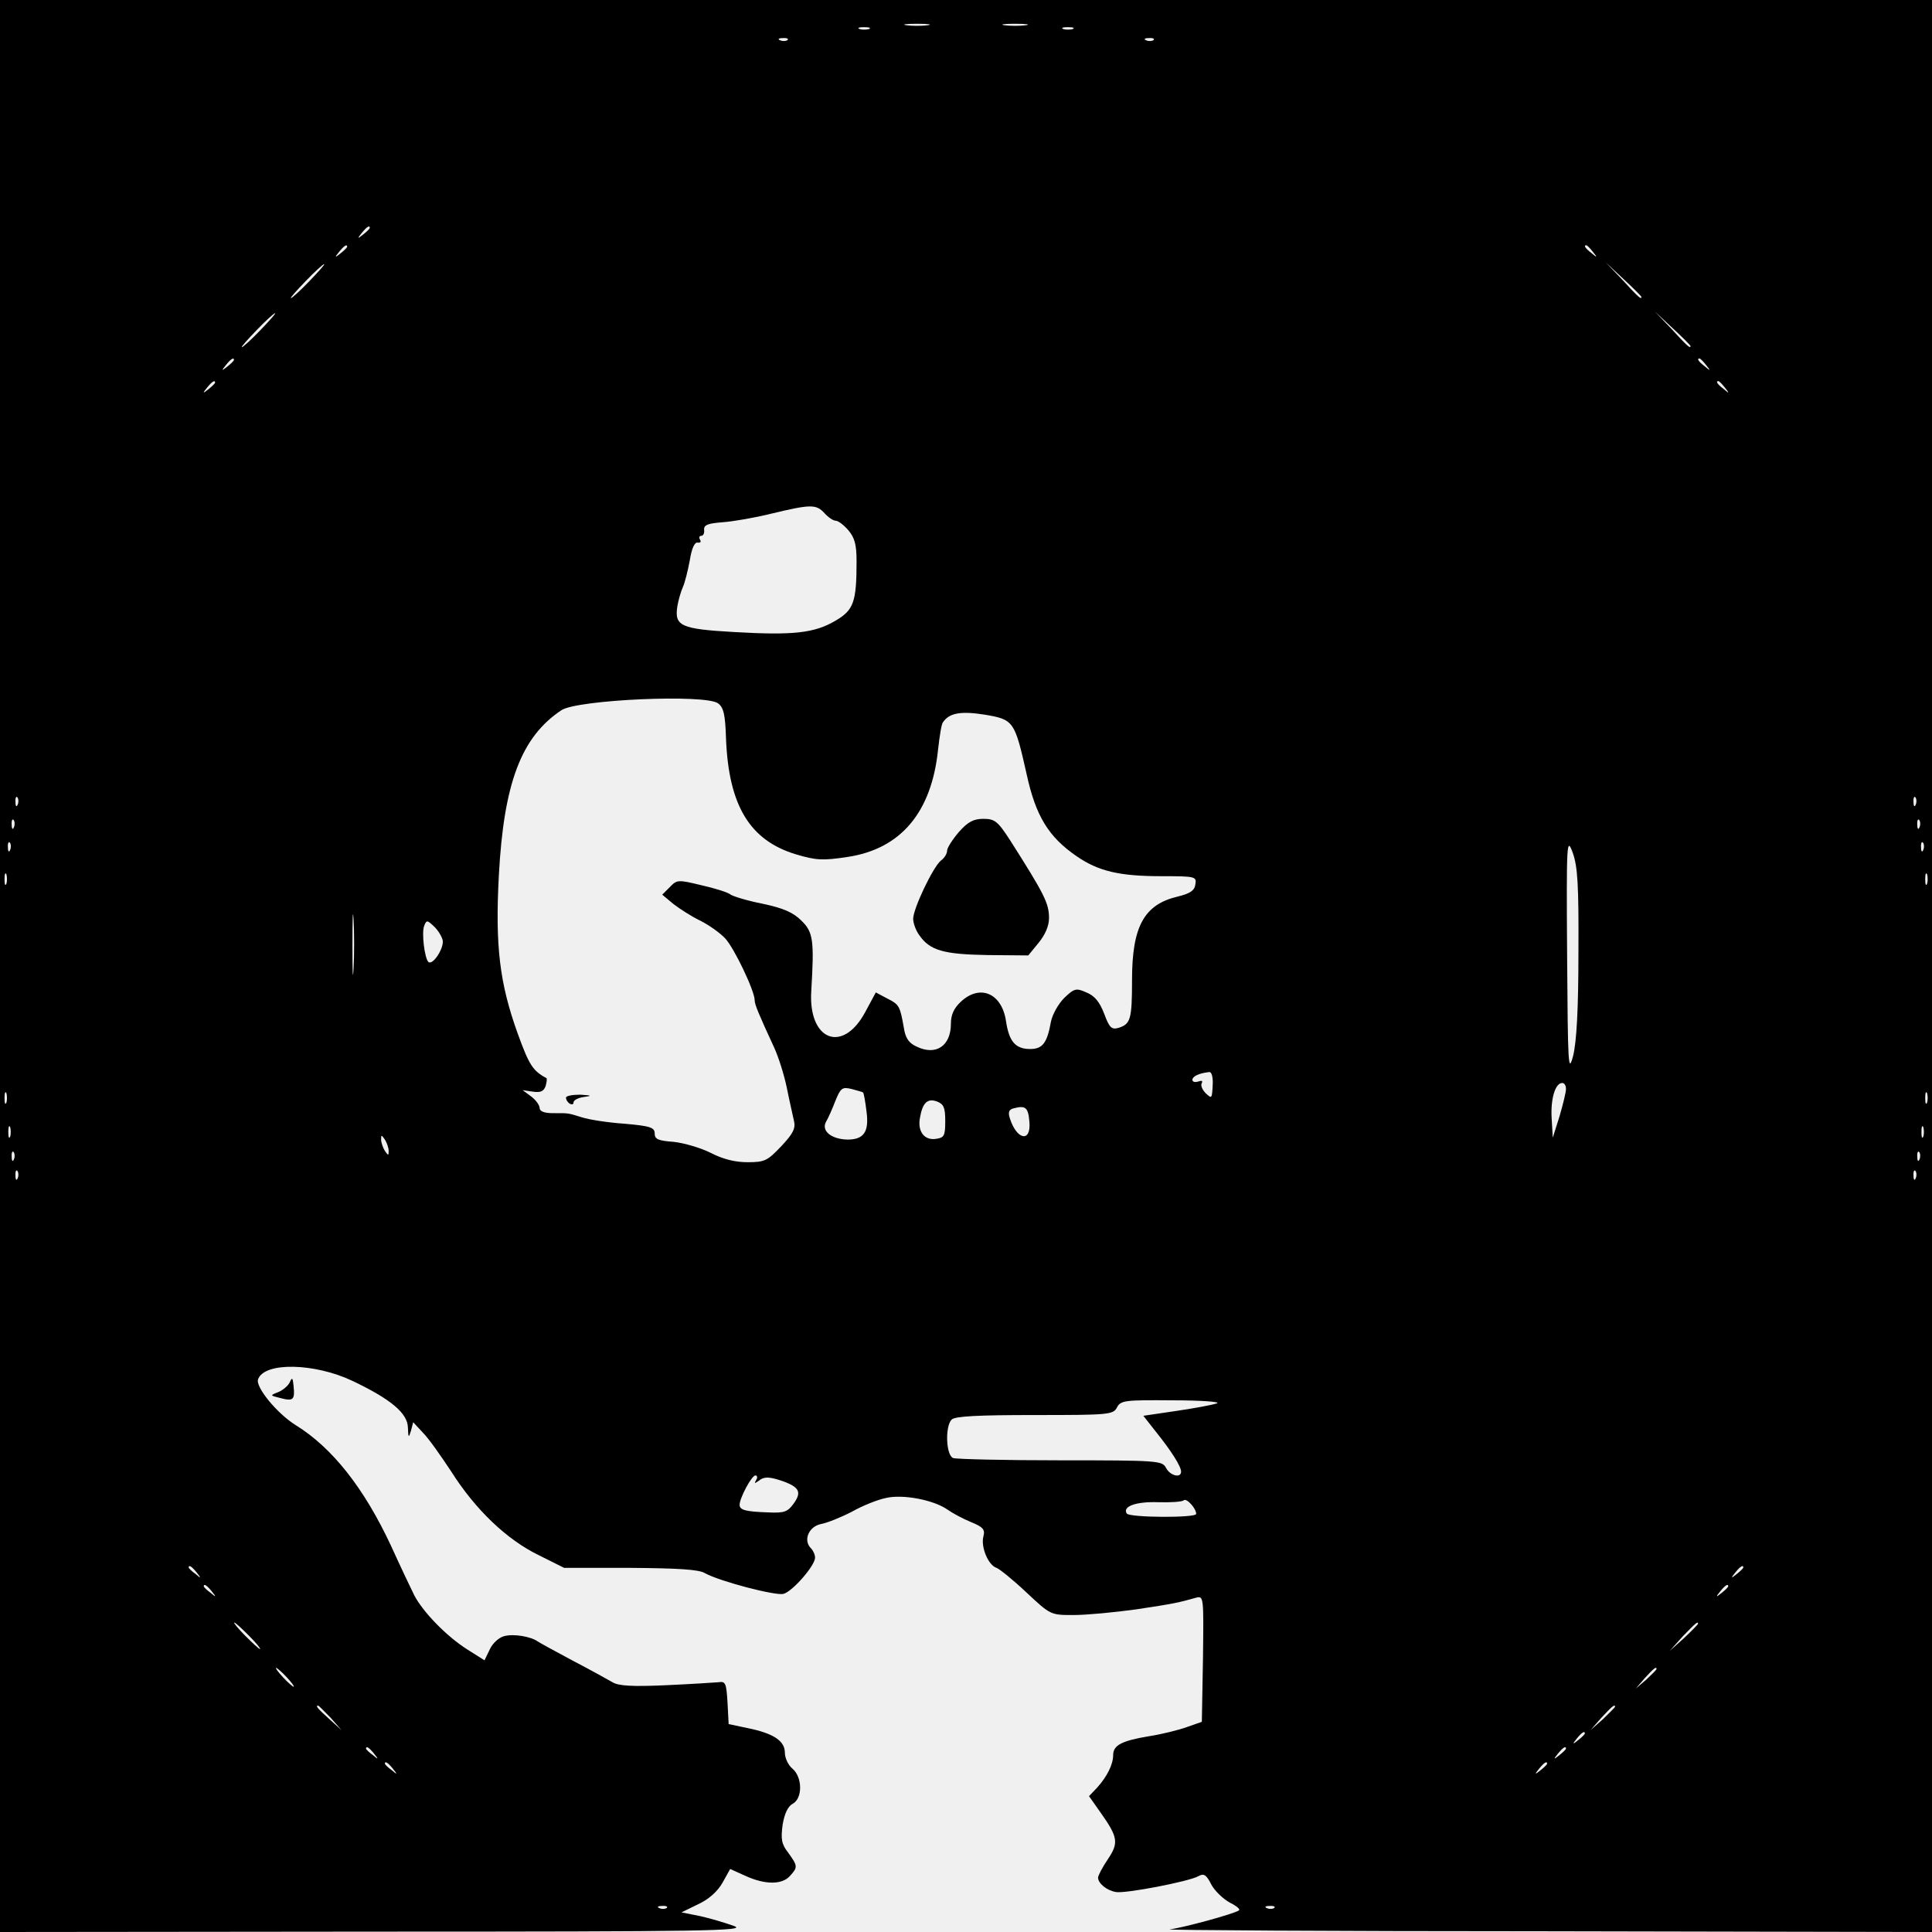
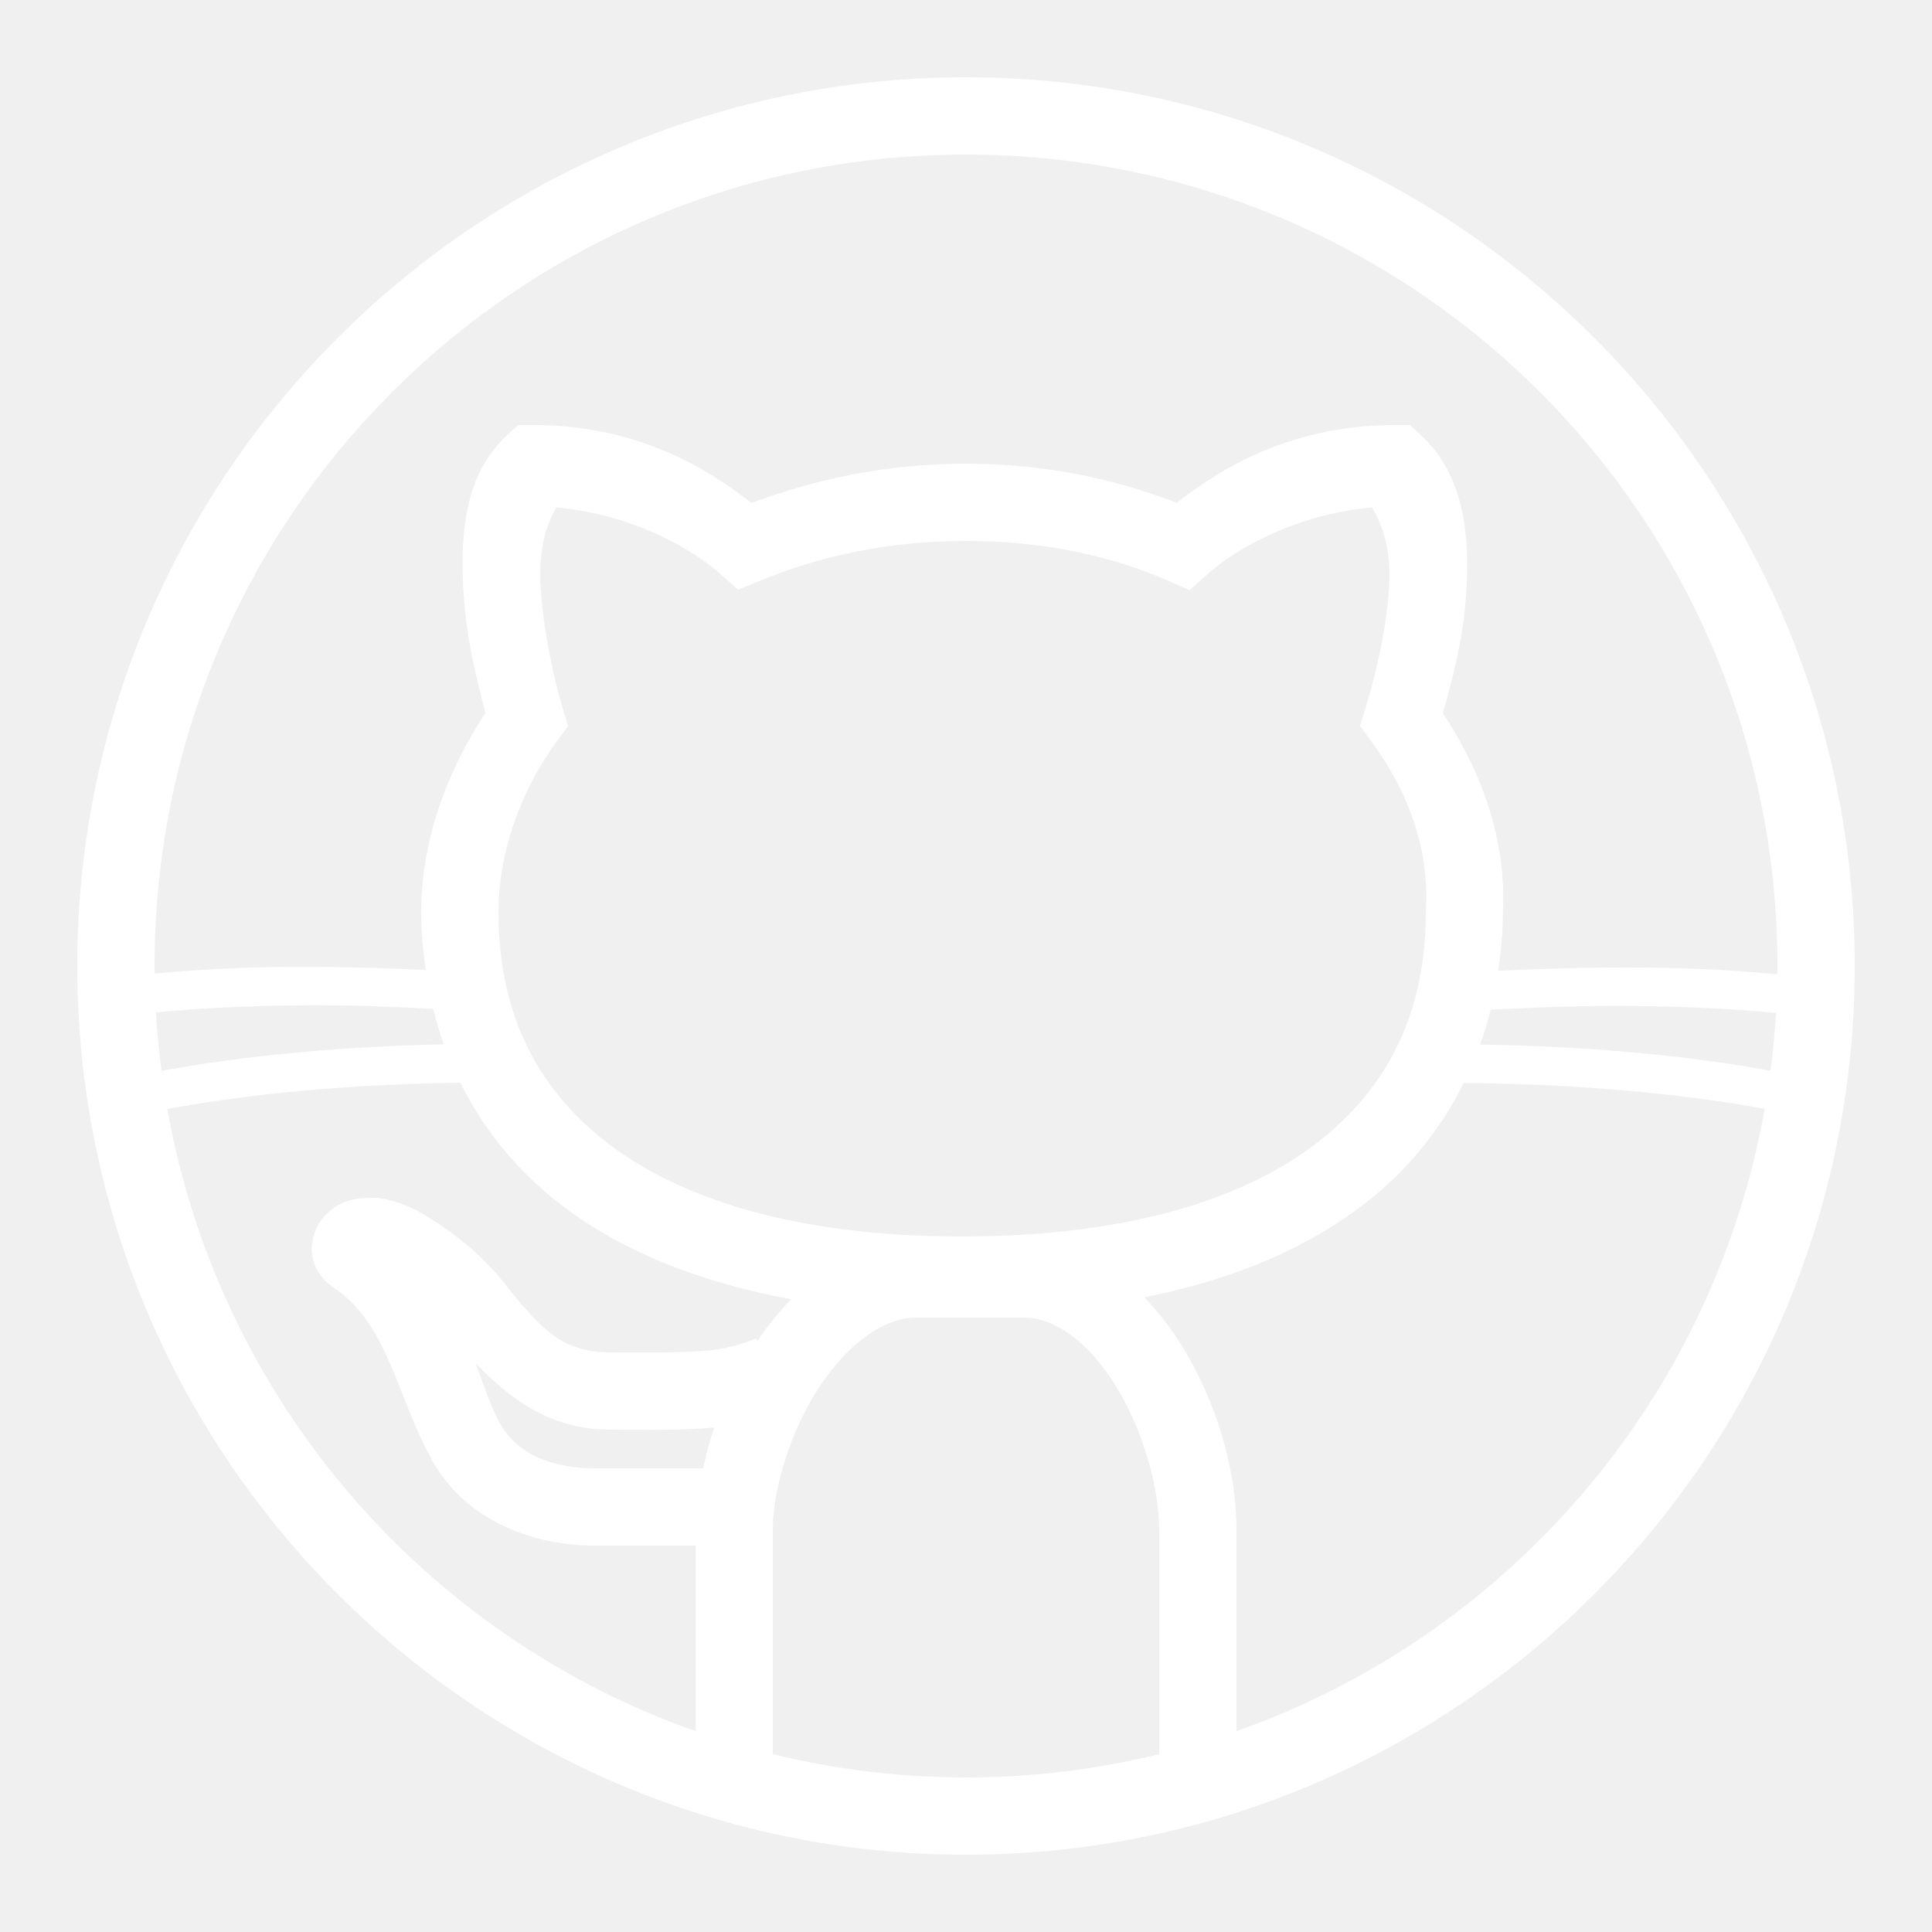
- <svg xmlns="http://www.w3.org/2000/svg" version="1.0" width="512pt" height="512pt" viewBox="0 0 512 512" preserveAspectRatio="xMidYMid meet">
-   <g transform="translate(0,512) scale(0.1,-0.1)" fill="#000000" stroke="none">
-     <path d="M0 2560 l0 -2560 993 1 c887 0 988 2 952 15 -22 8 -62 20 -89 26 l-50 10 45 22 c28 13 51 34 64 57 l20 36 40 -18 c52 -24 97 -24 118 -1 22 24 21 27 -4 62 -18 23 -20 36 -15 74 5 30 14 49 27 56 26 14 26 70 -1 93 -11 9 -20 28 -20 42 0 31 -29 51 -97 65 l-52 11 -3 57 c-3 50 -5 57 -23 54 -11 -1 -74 -5 -140 -8 -89 -4 -126 -2 -142 8 -12 7 -59 33 -105 57 -45 24 -87 47 -93 51 -18 13 -64 21 -89 14 -13 -3 -31 -19 -38 -35 l-14 -29 -46 29 c-55 35 -117 99 -140 143 -9 18 -37 77 -62 132 -71 152 -155 259 -252 319 -50 31 -108 102 -100 122 17 46 149 43 249 -4 103 -49 147 -86 148 -124 1 -27 2 -29 8 -9 l6 23 26 -28 c15 -15 48 -62 75 -103 64 -101 147 -180 231 -221 l68 -34 175 0 c125 -1 182 -4 198 -14 40 -22 186 -60 208 -55 24 6 84 75 84 96 0 8 -5 19 -11 25 -21 21 -6 57 26 64 17 3 54 18 83 33 28 16 69 32 89 36 45 11 127 -5 163 -30 14 -10 42 -25 64 -34 32 -13 37 -20 32 -38 -7 -28 13 -76 35 -83 8 -3 44 -32 79 -65 64 -60 64 -60 125 -60 34 0 108 7 166 15 100 15 113 18 159 31 20 5 20 2 18 -162 l-3 -167 -40 -14 c-22 -8 -67 -19 -99 -24 -73 -12 -96 -24 -96 -50 0 -25 -16 -57 -43 -87 l-21 -22 31 -44 c46 -65 48 -80 19 -123 -14 -21 -26 -43 -26 -49 0 -15 23 -34 47 -38 24 -5 195 28 219 42 14 8 21 4 34 -22 9 -17 31 -38 49 -48 18 -9 29 -18 24 -21 -16 -10 -149 -46 -183 -50 -19 -2 427 -5 992 -5 l1028 -2 0 2560 0 2560 -2560 0 -2560 0 0 -2560z m2458 2493 c-16 -2 -40 -2 -55 0 -16 2 -3 4 27 4 30 0 43 -2 28 -4z m260 0 c-16 -2 -40 -2 -55 0 -16 2 -3 4 27 4 30 0 43 -2 28 -4z m-415 -10 c-7 -2 -19 -2 -25 0 -7 3 -2 5 12 5 14 0 19 -2 13 -5z m540 0 c-7 -2 -19 -2 -25 0 -7 3 -2 5 12 5 14 0 19 -2 13 -5z m-756 -29 c-3 -3 -12 -4 -19 -1 -8 3 -5 6 6 6 11 1 17 -2 13 -5z m970 0 c-3 -3 -12 -4 -19 -1 -8 3 -5 6 6 6 11 1 17 -2 13 -5z m-2077 -498 c0 -2 -8 -10 -17 -17 -16 -13 -17 -12 -4 4 13 16 21 21 21 13z m-60 -50 c0 -2 -8 -10 -17 -17 -16 -13 -17 -12 -4 4 13 16 21 21 21 13z m3301 -13 c13 -16 12 -17 -3 -4 -17 13 -22 21 -14 21 2 0 10 -8 17 -17z m-3401 -78 c-24 -25 -46 -45 -49 -45 -3 0 15 20 39 45 24 25 46 45 49 45 3 0 -15 -20 -39 -45z m3530 -42 c0 -8 -9 0 -50 45 l-45 47 48 -45 c26 -24 47 -45 47 -47z m-3660 -88 c-24 -25 -46 -45 -49 -45 -3 0 15 20 39 45 24 25 46 45 49 45 3 0 -15 -20 -39 -45z m3790 -42 c0 -8 -9 0 -50 45 l-45 47 48 -45 c26 -24 47 -45 47 -47z m-3860 -37 c0 -2 -8 -10 -17 -17 -16 -13 -17 -12 -4 4 13 16 21 21 21 13z m3901 -13 c13 -16 12 -17 -3 -4 -17 13 -22 21 -14 21 2 0 10 -8 17 -17z m-3951 -47 c0 -2 -8 -10 -17 -17 -16 -13 -17 -12 -4 4 13 16 21 21 21 13z m4001 -13 c13 -16 12 -17 -3 -4 -17 13 -22 21 -14 21 2 0 10 -8 17 -17z m-2386 -333 c10 -11 23 -20 30 -20 6 0 21 -11 33 -25 17 -20 22 -38 22 -83 0 -108 -8 -129 -56 -157 -56 -33 -112 -39 -268 -30 -142 8 -159 16 -151 68 3 18 10 41 15 52 5 11 13 43 18 70 5 32 13 49 21 47 7 -1 10 2 6 8 -3 5 -2 10 3 10 6 0 9 7 8 16 -1 13 10 17 49 20 28 2 86 12 130 23 104 25 118 25 140 1z m-282 -504 c15 -11 19 -31 21 -93 7 -178 63 -270 185 -307 54 -16 71 -17 137 -7 141 21 223 118 240 285 4 35 9 68 13 72 17 25 48 30 111 20 77 -13 79 -17 111 -159 24 -110 58 -165 132 -216 58 -40 114 -53 225 -53 90 0 93 -1 90 -21 -2 -17 -14 -25 -47 -33 -89 -21 -121 -79 -121 -221 0 -105 -4 -117 -36 -127 -18 -5 -24 0 -38 38 -12 31 -25 47 -47 56 -27 12 -32 11 -59 -15 -15 -15 -31 -43 -35 -63 -10 -56 -22 -72 -55 -72 -39 0 -56 20 -64 74 -11 74 -69 99 -120 51 -18 -17 -26 -34 -26 -58 0 -59 -40 -86 -92 -60 -20 9 -29 23 -33 51 -10 56 -12 60 -44 76 l-30 16 -28 -52 c-60 -112 -152 -75 -143 57 8 133 5 155 -26 185 -22 22 -47 33 -103 45 -41 8 -80 20 -86 25 -6 5 -40 16 -76 24 -62 15 -65 15 -84 -5 l-20 -20 30 -25 c17 -13 48 -33 71 -44 22 -11 52 -32 66 -47 24 -26 78 -139 78 -164 0 -11 10 -35 52 -126 11 -24 26 -71 33 -105 7 -35 16 -74 19 -88 5 -20 -2 -34 -33 -67 -37 -39 -44 -43 -90 -43 -33 0 -65 8 -98 25 -26 13 -70 26 -98 29 -41 3 -50 7 -50 22 0 16 -11 20 -80 26 -44 3 -95 11 -113 17 -39 12 -34 11 -77 11 -23 0 -35 5 -35 14 0 7 -10 21 -22 30 l-23 17 27 -4 c21 -3 29 1 34 15 3 11 4 20 2 21 -36 19 -46 35 -76 118 -48 133 -60 232 -50 419 13 244 59 367 166 438 43 28 382 43 415 18z m-1856 -268 c-3 -8 -6 -5 -6 6 -1 11 2 17 5 13 3 -3 4 -12 1 -19z m5030 0 c-3 -8 -6 -5 -6 6 -1 11 2 17 5 13 3 -3 4 -12 1 -19z m-5040 -60 c-3 -8 -6 -5 -6 6 -1 11 2 17 5 13 3 -3 4 -12 1 -19z m5050 0 c-3 -8 -6 -5 -6 6 -1 11 2 17 5 13 3 -3 4 -12 1 -19z m-904 -333 c0 -152 -5 -236 -14 -273 -13 -49 -14 -26 -16 265 -2 305 -1 316 15 273 13 -37 16 -85 15 -265z m-4156 273 c-3 -8 -6 -5 -6 6 -1 11 2 17 5 13 3 -3 4 -12 1 -19z m5070 0 c-3 -8 -6 -5 -6 6 -1 11 2 17 5 13 3 -3 4 -12 1 -19z m-5080 -90 c-3 -7 -5 -2 -5 12 0 14 2 19 5 13 2 -7 2 -19 0 -25z m5090 0 c-3 -7 -5 -2 -5 12 0 14 2 19 5 13 2 -7 2 -19 0 -25z m-4170 -225 c-2 -37 -3 -9 -3 62 0 72 1 102 3 68 2 -34 2 -93 0 -130z m236 76 c5 -20 -26 -69 -38 -58 -10 11 -18 77 -11 95 6 16 8 16 25 0 11 -10 21 -26 24 -37z m2041 -379 c-2 -43 -2 -43 -20 -26 -8 9 -13 20 -9 26 3 6 -1 7 -9 4 -9 -3 -16 -1 -16 4 0 10 18 18 45 21 6 0 9 -12 9 -29z m936 -16 c0 -9 -8 -41 -17 -72 l-18 -57 -3 52 c-3 52 10 93 28 93 6 0 10 -7 10 -16z m-1863 -9 c2 -1 6 -23 9 -48 8 -56 -6 -77 -50 -77 -43 1 -70 23 -57 47 6 10 17 35 25 56 14 34 18 37 43 31 15 -4 29 -8 30 -9z m-2270 -27 c-3 -7 -5 -2 -5 12 0 14 2 19 5 13 2 -7 2 -19 0 -25z m5090 0 c-3 -7 -5 -2 -5 12 0 14 2 19 5 13 2 -7 2 -19 0 -25z m-2602 -49 c0 -39 -3 -44 -24 -47 -31 -5 -50 19 -43 56 7 40 20 52 45 43 18 -7 22 -16 22 -52z m223 -2 c5 -56 -34 -48 -52 10 -5 16 -2 23 11 26 31 8 38 2 41 -36z m-2701 -39 c-3 -7 -5 -2 -5 12 0 14 2 19 5 13 2 -7 2 -19 0 -25z m5070 0 c-3 -7 -5 -2 -5 12 0 14 2 19 5 13 2 -7 2 -19 0 -25z m-4067 -38 c0 -13 -1 -13 -10 0 -5 8 -10 22 -10 30 0 13 1 13 10 0 5 -8 10 -22 10 -30z m-993 -22 c-3 -8 -6 -5 -6 6 -1 11 2 17 5 13 3 -3 4 -12 1 -19z m5050 0 c-3 -8 -6 -5 -6 6 -1 11 2 17 5 13 3 -3 4 -12 1 -19z m-5040 -50 c-3 -8 -6 -5 -6 6 -1 11 2 17 5 13 3 -3 4 -12 1 -19z m5030 0 c-3 -8 -6 -5 -6 6 -1 11 2 17 5 13 3 -3 4 -12 1 -19z m-1852 -597 c-11 -4 -59 -13 -107 -20 l-88 -13 33 -42 c41 -51 67 -92 67 -106 0 -18 -29 -11 -40 10 -10 19 -21 20 -280 20 -147 0 -275 3 -284 6 -19 7 -22 84 -4 102 9 9 71 12 220 12 197 0 208 1 218 20 10 19 21 20 148 19 76 0 128 -4 117 -8z m-1221 -203 c-6 -10 -4 -10 7 -2 15 12 30 11 71 -4 37 -15 42 -28 21 -57 -16 -22 -25 -25 -68 -23 -58 2 -75 6 -75 20 0 18 32 78 42 78 5 0 6 -6 2 -12z m1166 -90 c0 -11 -177 -10 -184 1 -12 19 25 32 83 30 34 -1 64 1 68 5 7 7 33 -21 33 -36z m-2649 -155 c13 -16 12 -17 -3 -4 -10 7 -18 15 -18 17 0 8 8 3 21 -13z m4099 13 c0 -2 -8 -10 -17 -17 -16 -13 -17 -12 -4 4 13 16 21 21 21 13z m-4059 -63 c13 -16 12 -17 -3 -4 -10 7 -18 15 -18 17 0 8 8 3 21 -13z m4019 13 c0 -2 -8 -10 -17 -17 -16 -13 -17 -12 -4 4 13 16 21 21 21 13z m-3920 -131 c19 -19 32 -35 29 -35 -3 0 -20 16 -39 35 -19 19 -32 35 -29 35 3 0 20 -16 39 -35z m3840 32 c0 -2 -17 -19 -37 -38 l-38 -34 34 38 c33 34 41 42 41 34z m-3740 -142 c13 -14 21 -25 18 -25 -2 0 -15 11 -28 25 -13 14 -21 25 -18 25 2 0 15 -11 28 -25z m3630 22 c0 -2 -12 -14 -27 -28 l-28 -24 24 28 c23 25 31 32 31 24z m-3514 -129 l29 -33 -32 29 c-31 28 -38 36 -30 36 2 0 16 -15 33 -32z m3404 29 c0 -2 -15 -16 -32 -33 l-33 -29 29 33 c28 30 36 37 36 29z m-80 -71 c0 -2 -8 -10 -17 -17 -16 -13 -17 -12 -4 4 13 16 21 21 21 13z m-3209 -53 c13 -16 12 -17 -3 -4 -10 7 -18 15 -18 17 0 8 8 3 21 -13z m3159 13 c0 -2 -8 -10 -17 -17 -16 -13 -17 -12 -4 4 13 16 21 21 21 13z m-3109 -53 c13 -16 12 -17 -3 -4 -10 7 -18 15 -18 17 0 8 8 3 21 -13z m3059 13 c0 -2 -8 -10 -17 -17 -16 -13 -17 -12 -4 4 13 16 21 21 21 13z m-2333 -382 c-3 -3 -12 -4 -19 -1 -8 3 -5 6 6 6 11 1 17 -2 13 -5z m1610 0 c-3 -3 -12 -4 -19 -1 -8 3 -5 6 6 6 11 1 17 -2 13 -5z" />
-     <path d="M2541 2915 c-17 -20 -31 -42 -31 -49 0 -8 -7 -20 -17 -27 -21 -18 -73 -127 -73 -154 0 -11 7 -31 16 -43 28 -41 65 -51 180 -53 l109 -1 27 33 c18 22 28 45 28 66 0 39 -12 63 -103 206 -33 51 -41 57 -71 57 -26 0 -41 -8 -65 -35z" />
-     <path d="M1500 2211 c0 -6 5 -13 10 -16 6 -3 10 -2 10 4 0 5 12 12 28 14 22 3 20 4 -10 6 -21 0 -38 -3 -38 -8z" />
-     <path d="M768 1457 c-4 -9 -18 -21 -30 -26 -23 -9 -23 -9 5 -16 34 -9 39 -5 35 32 -2 22 -4 24 -10 10z" />
+ <svg xmlns="http://www.w3.org/2000/svg" version="1.1" viewBox="0 0 224 224" width="50px" height="50px">
+   <g fill="none" fill-rule="nonzero" stroke="none" stroke-width="1" stroke-linecap="butt" stroke-linejoin="miter" stroke-miterlimit="10" stroke-dasharray="" stroke-dashoffset="0" font-family="none" font-weight="none" font-size="none" text-anchor="none" style="mix-blend-mode: normal">
+     <path d="M0,224v-224h224v224z" fill="none" />
+     <g fill="#ffffff">
+       <path d="M112,8.96c-56.845,0 -103.04,46.195 -103.04,103.04c0,56.845 46.195,103.04 103.04,103.04c56.845,0 103.04,-46.195 103.04,-103.04c0,-56.845 -46.195,-103.04 -103.04,-103.04zM112,17.92c52.001,0 94.08,42.079 94.08,94.08c0,0.32 -0.023,0.635 -0.026,0.954c-2.865,-0.264 -6.176,-0.516 -10.386,-0.665c-5.953,-0.211 -13.456,-0.15 -21.962,0.271c0.315,-2.197 0.537,-4.425 0.542,-6.711c0.434,-8.389 -2.383,-16.238 -6.965,-23.17c1.107,-3.825 2.405,-8.691 2.73,-14.21c0.37,-6.291 -0.173,-13.267 -5.224,-17.981l-1.295,-1.208h-1.768c-12.02,0 -20.248,5.032 -25.279,9.021c-7.264,-2.812 -15.433,-4.541 -24.448,-4.541c-9.066,0 -17.313,1.754 -24.876,4.559c-5.028,-3.991 -13.263,-9.039 -25.296,-9.039h-1.759l-1.295,1.199c-4.92,4.568 -5.373,11.353 -5.066,17.614c0.271,5.521 1.494,10.541 2.581,14.551c-4.659,7.068 -7.455,15.119 -7.455,23.082c0,2.292 0.213,4.527 0.525,6.729c-8.09,-0.375 -15.301,-0.448 -21.026,-0.245c-4.21,0.149 -7.521,0.398 -10.386,0.665c-0.003,-0.293 -0.026,-0.582 -0.026,-0.875c0,-52.001 42.079,-94.08 94.08,-94.08zM64.496,58.826c9.039,0.857 15.839,4.893 18.988,7.691l2.1,1.855l2.59,-1.059c7.085,-2.917 14.987,-4.594 23.826,-4.594c8.839,0 16.744,1.685 23.293,4.55l2.625,1.155l2.144,-1.907c3.149,-2.8 9.961,-6.837 19.005,-7.691c1.202,1.994 2.247,4.829 1.995,9.117c-0.302,5.133 -1.675,10.724 -2.712,14.044l-0.674,2.161l1.339,1.829c4.433,6.045 6.693,12.587 6.309,19.504l-0.009,0.122v0.122c0,11.18 -4.026,20.127 -12.6,26.758c-8.574,6.63 -22.11,10.876 -41.16,10.876c-19.05,0 -32.595,-4.246 -41.169,-10.876c-8.574,-6.63 -12.591,-15.578 -12.591,-26.758c0,-6.562 2.37,-13.781 6.746,-19.749l1.312,-1.785l-0.63,-2.126c-1.038,-3.53 -2.311,-9.248 -2.564,-14.411c-0.211,-4.295 0.806,-7.009 1.837,-8.829zM39.804,116.576c3.166,0.04 6.795,0.211 10.43,0.394c0.347,1.397 0.743,2.771 1.225,4.112c-14.817,0.312 -25.902,1.802 -32.734,3.08c-0.289,-2.242 -0.519,-4.502 -0.647,-6.79c5.049,-0.479 12.167,-0.918 21.726,-0.796zM184.196,116.646c9.553,-0.121 16.668,0.318 21.718,0.796c-0.128,2.256 -0.355,4.484 -0.639,6.694c-7.076,-1.298 -18.46,-2.788 -33.661,-3.027c0.472,-1.315 0.865,-2.666 1.208,-4.034c4.01,-0.215 7.922,-0.385 11.375,-0.429zM53.366,125.528c2.673,5.357 6.493,10.14 11.541,14.044c6.902,5.337 15.874,9.065 26.828,11.06c-1.433,1.472 -2.736,3.089 -3.894,4.795l-0.271,-0.236c0.025,-0.028 -2.227,1.099 -5.591,1.4c-3.364,0.301 -7.514,0.21 -11.191,0.21c-5.488,0 -7.905,-2.593 -11.769,-7.315c-2.139,-2.883 -4.748,-5.219 -7.28,-6.991c-2.593,-1.815 -4.805,-3.096 -7.543,-3.553l-0.367,-0.061h-0.376c-2.091,0 -4.114,0.151 -6.003,2.31c-0.944,1.079 -1.595,3.077 -1.173,4.769c0.423,1.691 1.493,2.731 2.45,3.369c6.123,4.082 7.205,12.161 11.043,19.346c3.584,7.141 11.318,10.526 19.224,10.526h11.646v21.516c-31.504,-11.12 -55.262,-38.52 -61.233,-72.126c6.858,-1.292 18.343,-2.845 33.959,-3.062zM169.715,125.562c15.961,0.137 27.768,1.688 34.886,3.001c-5.962,33.619 -29.729,61.029 -61.241,72.153v-23.31c0,-7.099 -2.331,-14.927 -6.388,-21.455c-1.232,-1.982 -2.68,-3.856 -4.296,-5.539c10.372,-2.049 18.893,-5.714 25.524,-10.841c5.037,-3.895 8.848,-8.664 11.515,-14.009zM106.172,152.766h12.547c3.641,0 7.528,2.902 10.64,7.91c3.112,5.008 5.04,11.733 5.04,16.73v25.979c-7.18,1.751 -14.677,2.695 -22.4,2.695c-7.723,0 -15.22,-0.944 -22.4,-2.695v-25.979c0,-4.887 2.096,-11.596 5.416,-16.625c3.32,-5.029 7.515,-8.015 11.156,-8.015zM55.142,158.06c3.879,4.023 8.574,7.7 15.645,7.7c3.491,0 7.848,0.126 11.988,-0.245c0.015,-0.001 0.029,-0.007 0.044,-0.009c-0.545,1.568 -0.952,3.146 -1.295,4.734h-12.53c-5.525,0 -9.429,-1.996 -11.226,-5.591l-0.035,-0.061l-0.026,-0.052c-0.737,-1.368 -1.703,-4.104 -2.564,-6.475z" />
+     </g>
  </g>
</svg>
